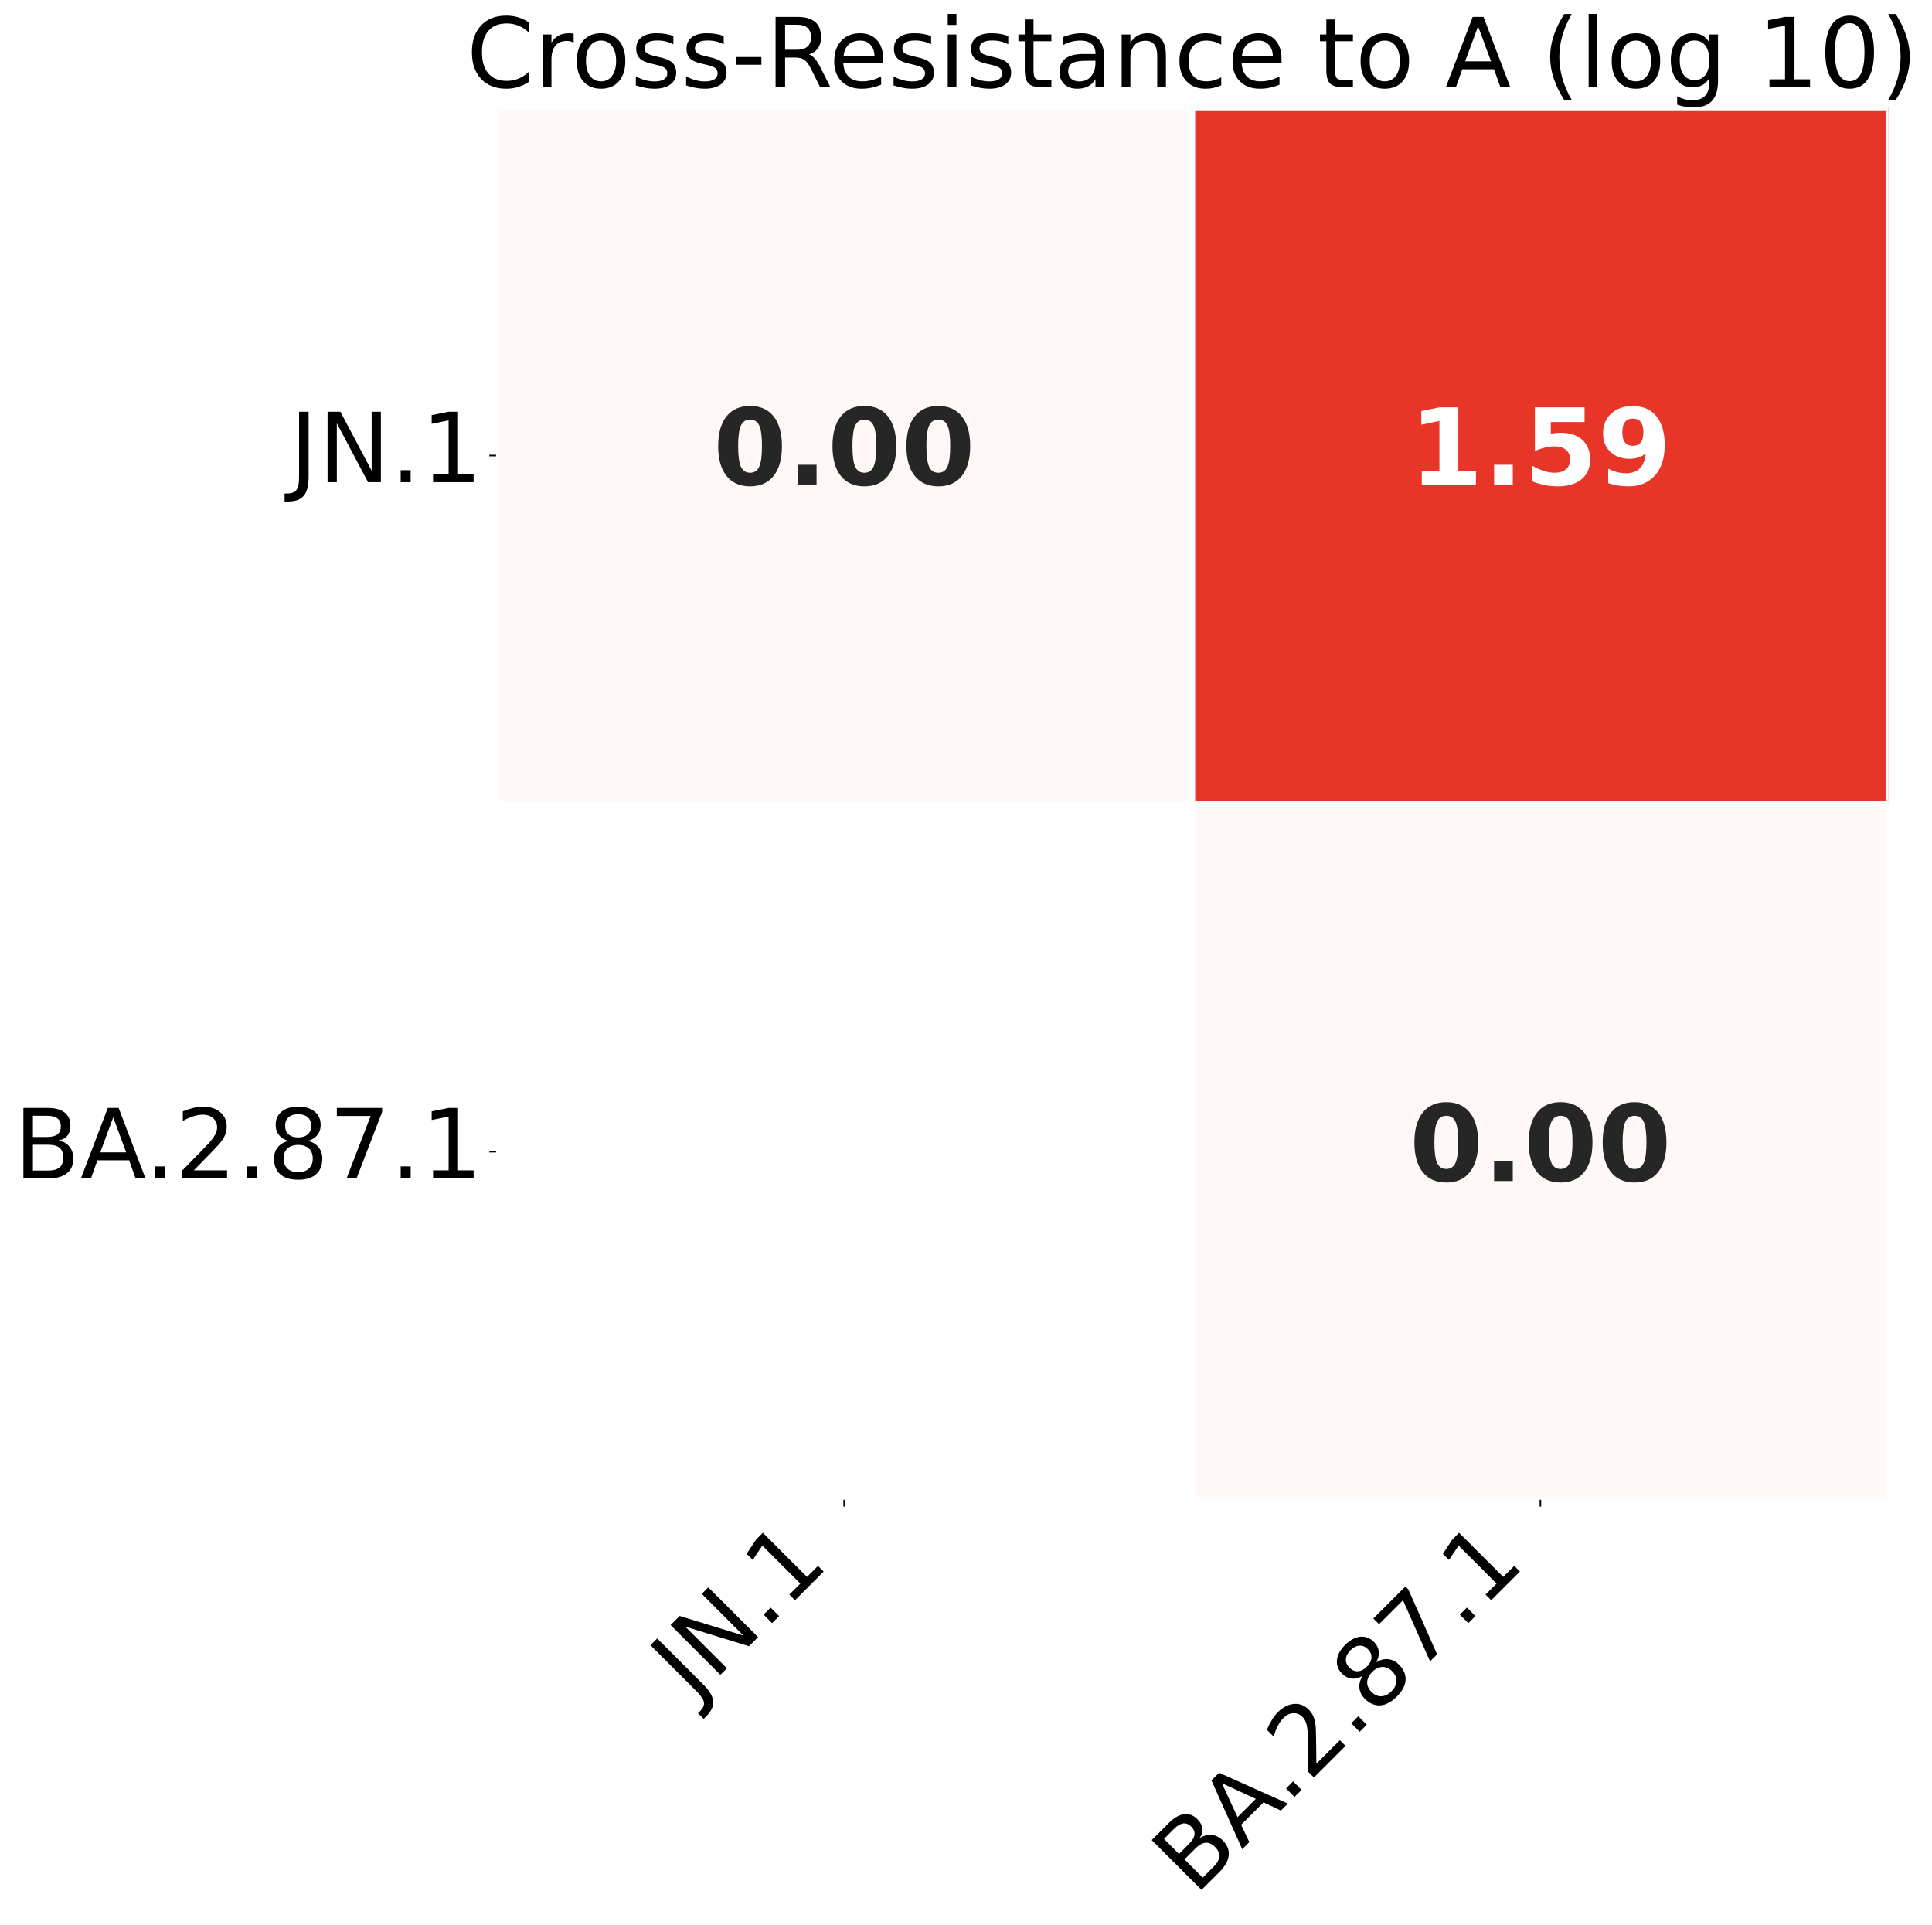
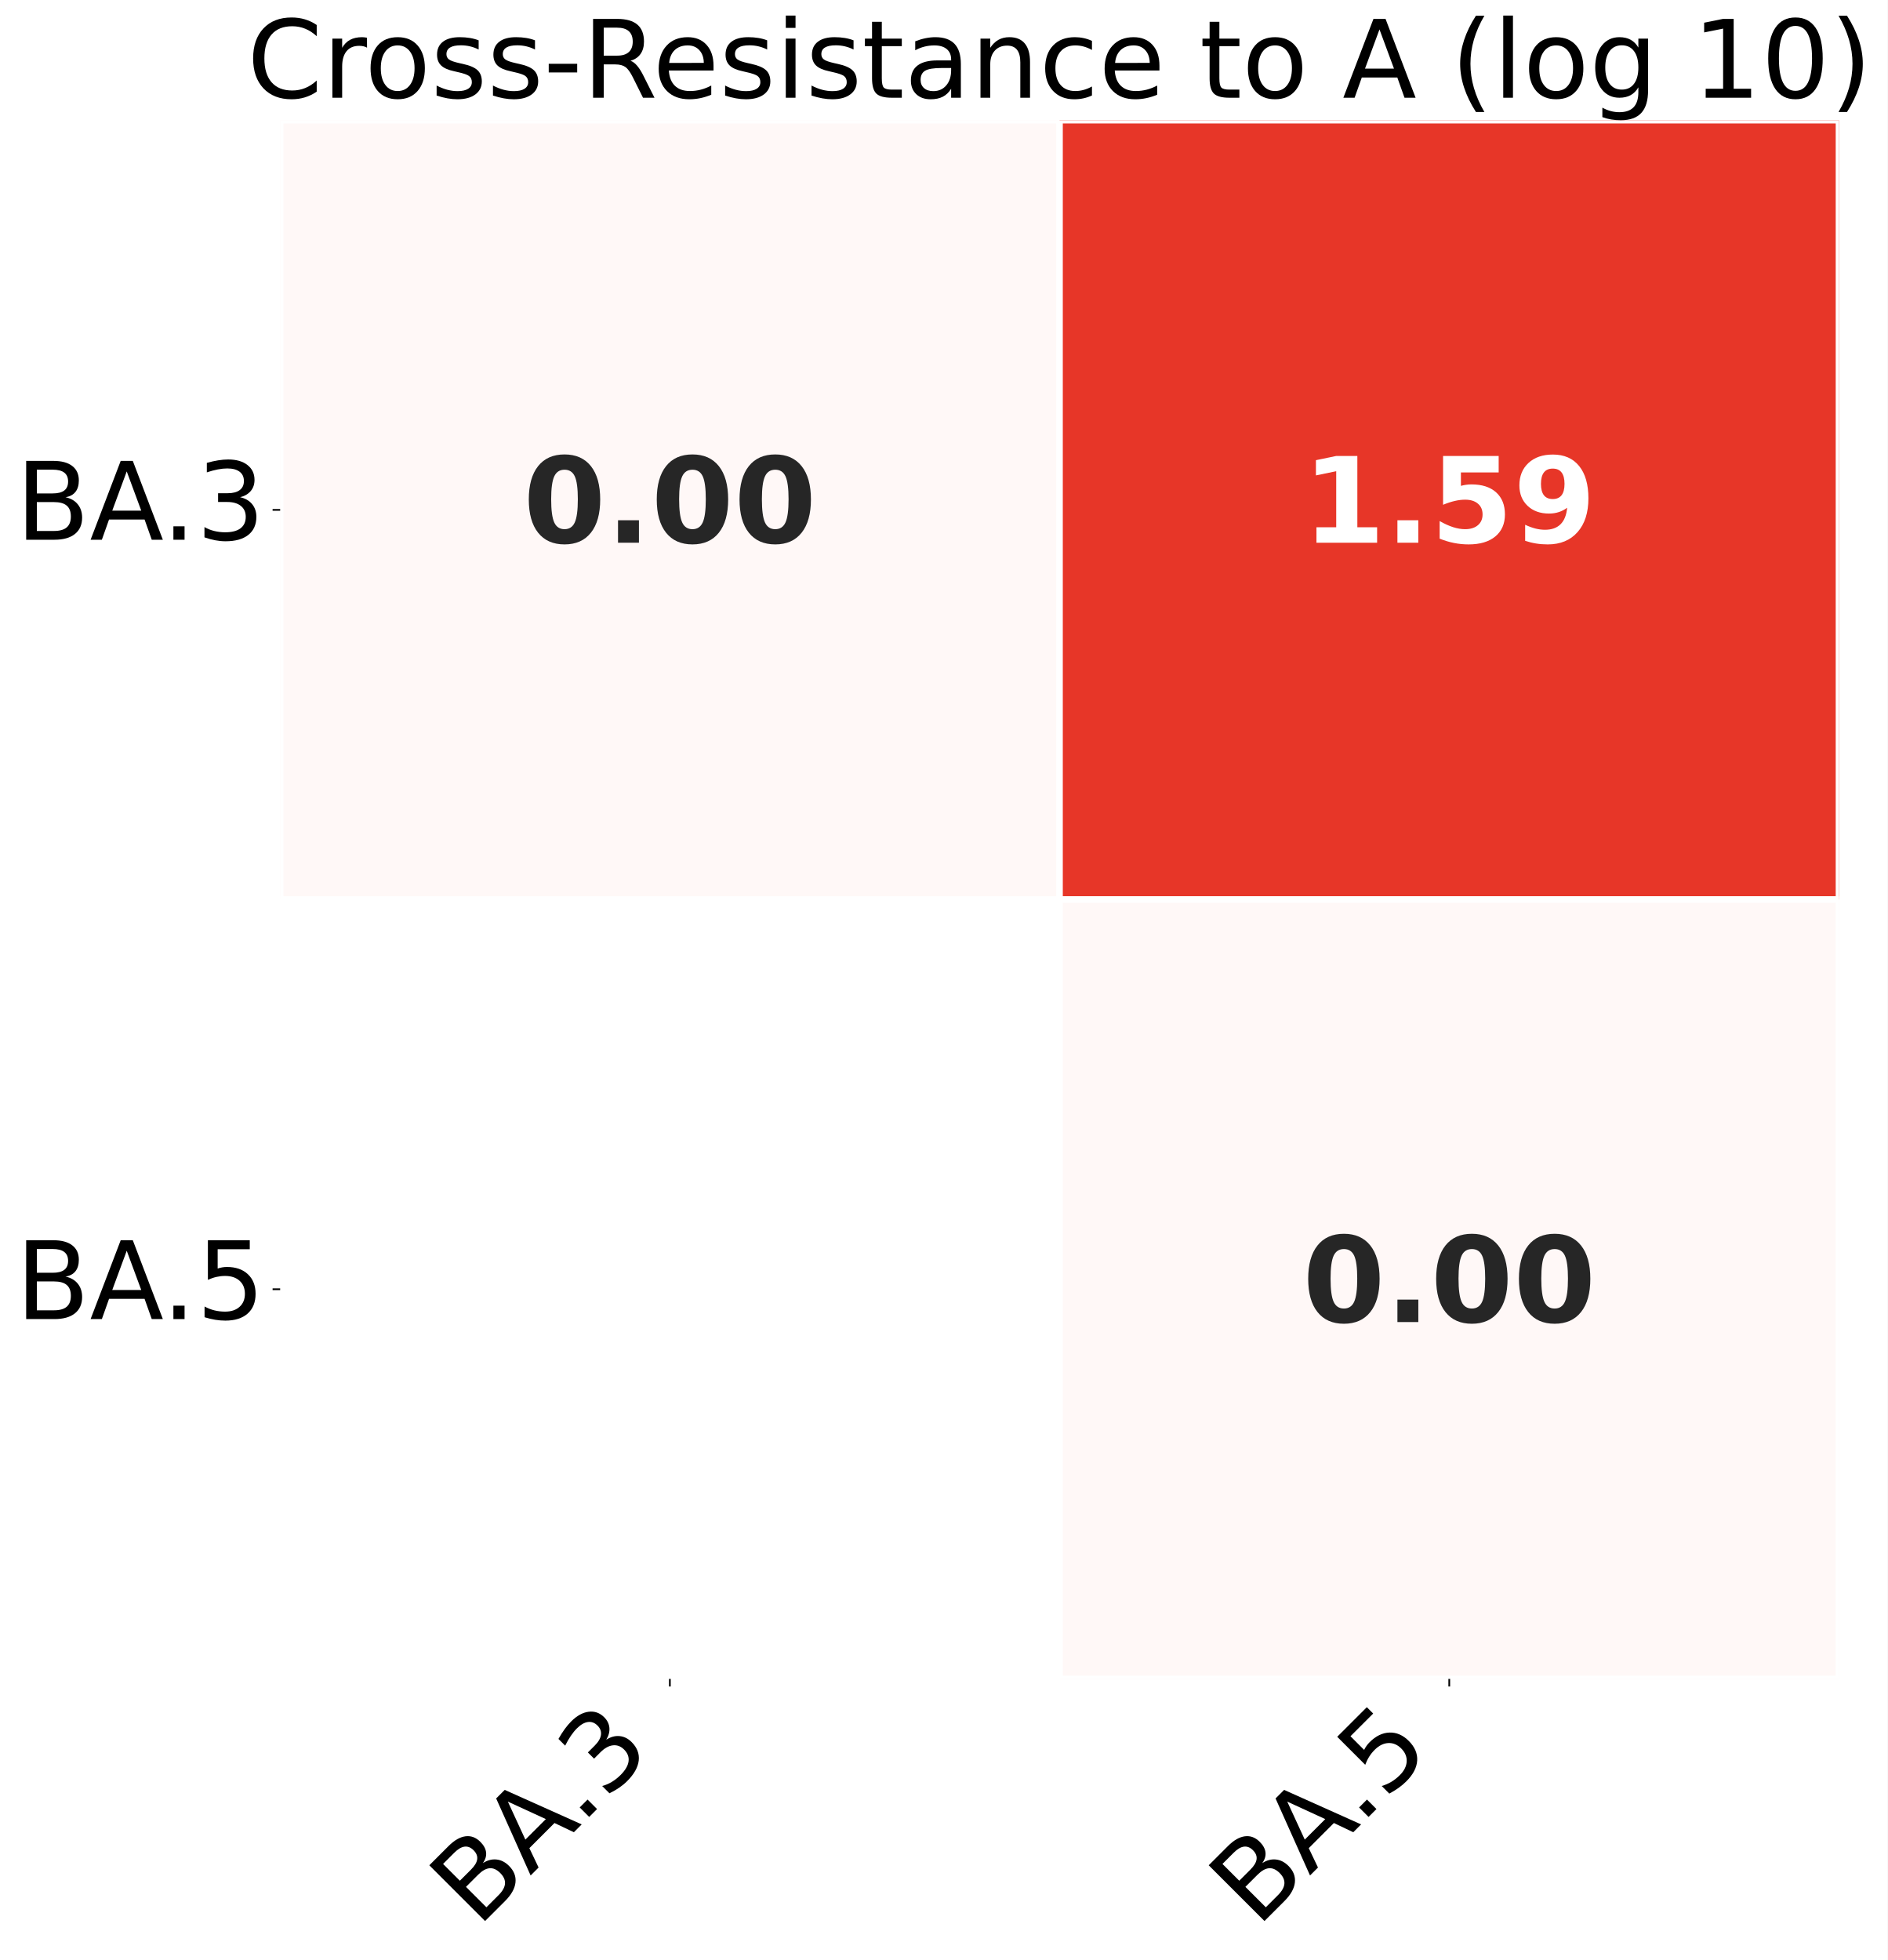
- <svg xmlns="http://www.w3.org/2000/svg" xmlns:xlink="http://www.w3.org/1999/xlink" width="999.979pt" height="996.24pt" viewBox="0 0 999.979 996.24" version="1.1">
+ <svg xmlns="http://www.w3.org/2000/svg" xmlns:xlink="http://www.w3.org/1999/xlink" width="872.76pt" height="906.283pt" viewBox="0 0 872.76 906.283" version="1.1">
  <defs>
    <style type="text/css">*{stroke-linejoin: round; stroke-linecap: butt}</style>
  </defs>
  <g id="figure_1">
    <g id="patch_1">
-       <path d="M 0 996.24  L 999.979 996.24  L 999.979 -0  L 0 -0  z " style="fill: #ffffff" />
+       <path d="M 0 906.283  L 872.76 906.283  L 872.76 0  L 0 0  z " style="fill: #ffffff" />
    </g>
    <g id="axes_1">
      <g id="patch_2">
-         <path d="M 256.755 776.311  L 977.475 776.311  L 977.475 55.591  L 256.755 55.591  z " style="fill: #ffffff" />
+         <path d="M 129.536 776.311  L 850.256 776.311  L 850.256 55.591  L 129.536 55.591  z " style="fill: #ffffff" />
      </g>
      <g id="QuadMesh_1">
-         <path d="M 256.755 55.591  L 617.115 55.591  L 617.115 415.951  L 256.755 415.951  L 256.755 55.591  " clip-path="url(#p29f3214607)" style="fill: #fff8f7; stroke: #ffffff; stroke-width: 3" />
-         <path d="M 617.115 55.591  L 977.475 55.591  L 977.475 415.951  L 617.115 415.951  L 617.115 55.591  " clip-path="url(#p29f3214607)" style="fill: #e73628; stroke: #ffffff; stroke-width: 3" />
-         <path d="M 256.755 415.951  L 617.115 415.951  L 617.115 776.311  L 256.755 776.311  L 256.755 415.951  " clip-path="url(#p29f3214607)" style="fill: none; stroke: #ffffff; stroke-width: 3" />
-         <path d="M 617.115 415.951  L 977.475 415.951  L 977.475 776.311  L 617.115 776.311  L 617.115 415.951  " clip-path="url(#p29f3214607)" style="fill: #fff8f7; stroke: #ffffff; stroke-width: 3" />
+         <path d="M 129.536 55.591  L 489.896 55.591  L 489.896 415.951  L 129.536 415.951  L 129.536 55.591  " clip-path="url(#p5a2ee49af5)" style="fill: #fff8f7; stroke: #ffffff; stroke-width: 3" />
+         <path d="M 489.896 55.591  L 850.256 55.591  L 850.256 415.951  L 489.896 415.951  L 489.896 55.591  " clip-path="url(#p5a2ee49af5)" style="fill: #e73628; stroke: #ffffff; stroke-width: 3" />
+         <path d="M 129.536 415.951  L 489.896 415.951  L 489.896 776.311  L 129.536 776.311  L 129.536 415.951  " clip-path="url(#p5a2ee49af5)" style="fill: none; stroke: #ffffff; stroke-width: 3" />
+         <path d="M 489.896 415.951  L 850.256 415.951  L 850.256 776.311  L 489.896 776.311  L 489.896 415.951  " clip-path="url(#p5a2ee49af5)" style="fill: #fff8f7; stroke: #ffffff; stroke-width: 3" />
      </g>
      <g id="matplotlib.axis_1">
        <g id="xtick_1">
          <g id="line2d_1">
            <defs>
-               <path id="mf18f2f1ac1" d="M 0 0  L 0 3.5  " style="stroke: #000000; stroke-width: 0.8" />
+               <path id="m1fc70b268f" d="M 0 0  L 0 3.5  " style="stroke: #000000; stroke-width: 0.8" />
            </defs>
            <g>
-               <use xlink:href="#mf18f2f1ac1" x="436.935" y="776.311" style="stroke: #000000; stroke-width: 0.8" />
+               <use xlink:href="#m1fc70b268f" x="309.716" y="776.311" style="stroke: #000000; stroke-width: 0.8" />
            </g>
          </g>
          <g id="text_1">
-             <g transform="translate(358.9706 880.7864) rotate(-45) scale(0.5 -0.5)">
+             <g transform="translate(220.8083 891.73) rotate(-45) scale(0.5 -0.5)">
              <defs>
-                 <path id="DejaVuSans-4a" d="M 628 4666  L 1259 4666  L 1259 325  Q 1259 -519 939 -900  Q 619 -1281 -91 -1281  L -331 -1281  L -331 -750  L -134 -750  Q 284 -750 456 -515  Q 628 -281 628 325  L 628 4666  z " transform="scale(0.015625)" />
-                 <path id="DejaVuSans-4e" d="M 628 4666  L 1478 4666  L 3547 763  L 3547 4666  L 4159 4666  L 4159 0  L 3309 0  L 1241 3903  L 1241 0  L 628 0  L 628 4666  z " transform="scale(0.015625)" />
+                 <path id="DejaVuSans-42" d="M 1259 2228  L 1259 519  L 2272 519  Q 2781 519 3026 730  Q 3272 941 3272 1375  Q 3272 1813 3026 2020  Q 2781 2228 2272 2228  L 1259 2228  z M 1259 4147  L 1259 2741  L 2194 2741  Q 2656 2741 2882 2914  Q 3109 3088 3109 3444  Q 3109 3797 2882 3972  Q 2656 4147 2194 4147  L 1259 4147  z M 628 4666  L 2241 4666  Q 2963 4666 3353 4366  Q 3744 4066 3744 3513  Q 3744 3084 3544 2831  Q 3344 2578 2956 2516  Q 3422 2416 3680 2098  Q 3938 1781 3938 1306  Q 3938 681 3513 340  Q 3088 0 2303 0  L 628 0  L 628 4666  z " transform="scale(0.015625)" />
+                 <path id="DejaVuSans-41" d="M 2188 4044  L 1331 1722  L 3047 1722  L 2188 4044  z M 1831 4666  L 2547 4666  L 4325 0  L 3669 0  L 3244 1197  L 1141 1197  L 716 0  L 50 0  L 1831 4666  z " transform="scale(0.015625)" />
                <path id="DejaVuSans-2e" d="M 684 794  L 1344 794  L 1344 0  L 684 0  L 684 794  z " transform="scale(0.015625)" />
-                 <path id="DejaVuSans-31" d="M 794 531  L 1825 531  L 1825 4091  L 703 3866  L 703 4441  L 1819 4666  L 2450 4666  L 2450 531  L 3481 531  L 3481 0  L 794 0  L 794 531  z " transform="scale(0.015625)" />
+                 <path id="DejaVuSans-33" d="M 2597 2516  Q 3050 2419 3304 2112  Q 3559 1806 3559 1356  Q 3559 666 3084 287  Q 2609 -91 1734 -91  Q 1441 -91 1130 -33  Q 819 25 488 141  L 488 750  Q 750 597 1062 519  Q 1375 441 1716 441  Q 2309 441 2620 675  Q 2931 909 2931 1356  Q 2931 1769 2642 2001  Q 2353 2234 1838 2234  L 1294 2234  L 1294 2753  L 1863 2753  Q 2328 2753 2575 2939  Q 2822 3125 2822 3475  Q 2822 3834 2567 4026  Q 2313 4219 1838 4219  Q 1578 4219 1281 4162  Q 984 4106 628 3988  L 628 4550  Q 988 4650 1302 4700  Q 1616 4750 1894 4750  Q 2613 4750 3031 4423  Q 3450 4097 3450 3541  Q 3450 3153 3228 2886  Q 3006 2619 2597 2516  z " transform="scale(0.015625)" />
              </defs>
-               <use xlink:href="#DejaVuSans-4a" />
-               <use xlink:href="#DejaVuSans-4e" x="29.492" />
-               <use xlink:href="#DejaVuSans-2e" x="104.297" />
-               <use xlink:href="#DejaVuSans-31" x="136.084" />
+               <use xlink:href="#DejaVuSans-42" />
+               <use xlink:href="#DejaVuSans-41" x="68.604" />
+               <use xlink:href="#DejaVuSans-2e" x="135.262" />
+               <use xlink:href="#DejaVuSans-33" x="167.049" />
            </g>
          </g>
        </g>
        <g id="xtick_2">
          <g id="line2d_2">
            <g>
-               <use xlink:href="#mf18f2f1ac1" x="797.295" y="776.311" style="stroke: #000000; stroke-width: 0.8" />
+               <use xlink:href="#m1fc70b268f" x="670.076" y="776.311" style="stroke: #000000; stroke-width: 0.8" />
            </g>
          </g>
          <g id="text_2">
-             <g transform="translate(618.4298 981.6872) rotate(-45) scale(0.5 -0.5)">
+             <g transform="translate(581.1683 891.73) rotate(-45) scale(0.5 -0.5)">
              <defs>
-                 <path id="DejaVuSans-42" d="M 1259 2228  L 1259 519  L 2272 519  Q 2781 519 3026 730  Q 3272 941 3272 1375  Q 3272 1813 3026 2020  Q 2781 2228 2272 2228  L 1259 2228  z M 1259 4147  L 1259 2741  L 2194 2741  Q 2656 2741 2882 2914  Q 3109 3088 3109 3444  Q 3109 3797 2882 3972  Q 2656 4147 2194 4147  L 1259 4147  z M 628 4666  L 2241 4666  Q 2963 4666 3353 4366  Q 3744 4066 3744 3513  Q 3744 3084 3544 2831  Q 3344 2578 2956 2516  Q 3422 2416 3680 2098  Q 3938 1781 3938 1306  Q 3938 681 3513 340  Q 3088 0 2303 0  L 628 0  L 628 4666  z " transform="scale(0.015625)" />
-                 <path id="DejaVuSans-41" d="M 2188 4044  L 1331 1722  L 3047 1722  L 2188 4044  z M 1831 4666  L 2547 4666  L 4325 0  L 3669 0  L 3244 1197  L 1141 1197  L 716 0  L 50 0  L 1831 4666  z " transform="scale(0.015625)" />
-                 <path id="DejaVuSans-32" d="M 1228 531  L 3431 531  L 3431 0  L 469 0  L 469 531  Q 828 903 1448 1529  Q 2069 2156 2228 2338  Q 2531 2678 2651 2914  Q 2772 3150 2772 3378  Q 2772 3750 2511 3984  Q 2250 4219 1831 4219  Q 1534 4219 1204 4116  Q 875 4013 500 3803  L 500 4441  Q 881 4594 1212 4672  Q 1544 4750 1819 4750  Q 2544 4750 2975 4387  Q 3406 4025 3406 3419  Q 3406 3131 3298 2873  Q 3191 2616 2906 2266  Q 2828 2175 2409 1742  Q 1991 1309 1228 531  z " transform="scale(0.015625)" />
-                 <path id="DejaVuSans-38" d="M 2034 2216  Q 1584 2216 1326 1975  Q 1069 1734 1069 1313  Q 1069 891 1326 650  Q 1584 409 2034 409  Q 2484 409 2743 651  Q 3003 894 3003 1313  Q 3003 1734 2745 1975  Q 2488 2216 2034 2216  z M 1403 2484  Q 997 2584 770 2862  Q 544 3141 544 3541  Q 544 4100 942 4425  Q 1341 4750 2034 4750  Q 2731 4750 3128 4425  Q 3525 4100 3525 3541  Q 3525 3141 3298 2862  Q 3072 2584 2669 2484  Q 3125 2378 3379 2068  Q 3634 1759 3634 1313  Q 3634 634 3220 271  Q 2806 -91 2034 -91  Q 1263 -91 848 271  Q 434 634 434 1313  Q 434 1759 690 2068  Q 947 2378 1403 2484  z M 1172 3481  Q 1172 3119 1398 2916  Q 1625 2713 2034 2713  Q 2441 2713 2670 2916  Q 2900 3119 2900 3481  Q 2900 3844 2670 4047  Q 2441 4250 2034 4250  Q 1625 4250 1398 4047  Q 1172 3844 1172 3481  z " transform="scale(0.015625)" />
-                 <path id="DejaVuSans-37" d="M 525 4666  L 3525 4666  L 3525 4397  L 1831 0  L 1172 0  L 2766 4134  L 525 4134  L 525 4666  z " transform="scale(0.015625)" />
+                 <path id="DejaVuSans-35" d="M 691 4666  L 3169 4666  L 3169 4134  L 1269 4134  L 1269 2991  Q 1406 3038 1543 3061  Q 1681 3084 1819 3084  Q 2600 3084 3056 2656  Q 3513 2228 3513 1497  Q 3513 744 3044 326  Q 2575 -91 1722 -91  Q 1428 -91 1123 -41  Q 819 9 494 109  L 494 744  Q 775 591 1075 516  Q 1375 441 1709 441  Q 2250 441 2565 725  Q 2881 1009 2881 1497  Q 2881 1984 2565 2268  Q 2250 2553 1709 2553  Q 1456 2553 1204 2497  Q 953 2441 691 2322  L 691 4666  z " transform="scale(0.015625)" />
              </defs>
              <use xlink:href="#DejaVuSans-42" />
              <use xlink:href="#DejaVuSans-41" x="68.604" />
              <use xlink:href="#DejaVuSans-2e" x="135.262" />
-               <use xlink:href="#DejaVuSans-32" x="167.049" />
-               <use xlink:href="#DejaVuSans-2e" x="230.672" />
-               <use xlink:href="#DejaVuSans-38" x="262.459" />
-               <use xlink:href="#DejaVuSans-37" x="326.082" />
-               <use xlink:href="#DejaVuSans-2e" x="389.705" />
-               <use xlink:href="#DejaVuSans-31" x="421.492" />
+               <use xlink:href="#DejaVuSans-35" x="167.049" />
            </g>
          </g>
        </g>
      </g>
      <g id="matplotlib.axis_2">
        <g id="ytick_1">
          <g id="line2d_3">
            <defs>
-               <path id="m44820e962e" d="M 0 0  L -3.5 0  " style="stroke: #000000; stroke-width: 0.8" />
+               <path id="m6a043f1d0f" d="M 0 0  L -3.5 0  " style="stroke: #000000; stroke-width: 0.8" />
            </defs>
            <g>
-               <use xlink:href="#m44820e962e" x="256.755" y="235.771" style="stroke: #000000; stroke-width: 0.8" />
+               <use xlink:href="#m6a043f1d0f" x="129.536" y="235.771" style="stroke: #000000; stroke-width: 0.8" />
            </g>
          </g>
          <g id="text_3">
-             <g transform="translate(149.8953 249.5675) scale(0.5 -0.5)">
-               <use xlink:href="#DejaVuSans-4a" />
-               <use xlink:href="#DejaVuSans-4e" x="29.492" />
-               <use xlink:href="#DejaVuSans-2e" x="104.297" />
-               <use xlink:href="#DejaVuSans-31" x="136.084" />
+             <g transform="translate(7.2 249.5675) scale(0.5 -0.5)">
+               <use xlink:href="#DejaVuSans-42" />
+               <use xlink:href="#DejaVuSans-41" x="68.604" />
+               <use xlink:href="#DejaVuSans-2e" x="135.262" />
+               <use xlink:href="#DejaVuSans-33" x="167.049" />
            </g>
          </g>
        </g>
        <g id="ytick_2">
          <g id="line2d_4">
            <g>
-               <use xlink:href="#m44820e962e" x="256.755" y="596.131" style="stroke: #000000; stroke-width: 0.8" />
+               <use xlink:href="#m6a043f1d0f" x="129.536" y="596.131" style="stroke: #000000; stroke-width: 0.8" />
            </g>
          </g>
          <g id="text_4">
            <g transform="translate(7.2 609.9275) scale(0.5 -0.5)">
              <use xlink:href="#DejaVuSans-42" />
              <use xlink:href="#DejaVuSans-41" x="68.604" />
              <use xlink:href="#DejaVuSans-2e" x="135.262" />
-               <use xlink:href="#DejaVuSans-32" x="167.049" />
-               <use xlink:href="#DejaVuSans-2e" x="230.672" />
-               <use xlink:href="#DejaVuSans-38" x="262.459" />
-               <use xlink:href="#DejaVuSans-37" x="326.082" />
-               <use xlink:href="#DejaVuSans-2e" x="389.705" />
-               <use xlink:href="#DejaVuSans-31" x="421.492" />
+               <use xlink:href="#DejaVuSans-35" x="167.049" />
            </g>
          </g>
        </g>
      </g>
      <g id="text_5">
-         <g style="fill: #262626" transform="translate(369.087 250.9472) scale(0.55 -0.55)">
+         <g style="fill: #262626" transform="translate(241.8683 250.9472) scale(0.55 -0.55)">
          <defs>
            <path id="DejaVuSans-Bold-30" d="M 2944 2338  Q 2944 3213 2780 3570  Q 2616 3928 2228 3928  Q 1841 3928 1675 3570  Q 1509 3213 1509 2338  Q 1509 1453 1675 1090  Q 1841 728 2228 728  Q 2613 728 2778 1090  Q 2944 1453 2944 2338  z M 4147 2328  Q 4147 1169 3647 539  Q 3147 -91 2228 -91  Q 1306 -91 806 539  Q 306 1169 306 2328  Q 306 3491 806 4120  Q 1306 4750 2228 4750  Q 3147 4750 3647 4120  Q 4147 3491 4147 2328  z " transform="scale(0.015625)" />
            <path id="DejaVuSans-Bold-2e" d="M 653 1209  L 1778 1209  L 1778 0  L 653 0  L 653 1209  z " transform="scale(0.015625)" />
          </defs>
          <use xlink:href="#DejaVuSans-Bold-30" />
          <use xlink:href="#DejaVuSans-Bold-2e" x="69.58" />
          <use xlink:href="#DejaVuSans-Bold-30" x="107.568" />
          <use xlink:href="#DejaVuSans-Bold-30" x="177.148" />
        </g>
      </g>
      <g id="text_6">
-         <g style="fill: #ffffff" transform="translate(729.447 250.9472) scale(0.55 -0.55)">
+         <g style="fill: #ffffff" transform="translate(602.2283 250.9472) scale(0.55 -0.55)">
          <defs>
            <path id="DejaVuSans-Bold-31" d="M 750 831  L 1813 831  L 1813 3847  L 722 3622  L 722 4441  L 1806 4666  L 2950 4666  L 2950 831  L 4013 831  L 4013 0  L 750 0  L 750 831  z " transform="scale(0.015625)" />
            <path id="DejaVuSans-Bold-35" d="M 678 4666  L 3669 4666  L 3669 3781  L 1638 3781  L 1638 3059  Q 1775 3097 1914 3117  Q 2053 3138 2203 3138  Q 3056 3138 3531 2711  Q 4006 2284 4006 1522  Q 4006 766 3489 337  Q 2972 -91 2053 -91  Q 1656 -91 1267 -14  Q 878 63 494 219  L 494 1166  Q 875 947 1217 837  Q 1559 728 1863 728  Q 2300 728 2551 942  Q 2803 1156 2803 1522  Q 2803 1891 2551 2103  Q 2300 2316 1863 2316  Q 1603 2316 1309 2248  Q 1016 2181 678 2041  L 678 4666  z " transform="scale(0.015625)" />
            <path id="DejaVuSans-Bold-39" d="M 641 103  L 641 966  Q 928 831 1190 764  Q 1453 697 1709 697  Q 2247 697 2547 995  Q 2847 1294 2900 1881  Q 2688 1725 2447 1647  Q 2206 1569 1925 1569  Q 1209 1569 770 1986  Q 331 2403 331 3084  Q 331 3838 820 4291  Q 1309 4744 2131 4744  Q 3044 4744 3544 4128  Q 4044 3513 4044 2388  Q 4044 1231 3459 570  Q 2875 -91 1856 -91  Q 1528 -91 1228 -42  Q 928 6 641 103  z M 2125 2350  Q 2441 2350 2600 2554  Q 2759 2759 2759 3169  Q 2759 3575 2600 3781  Q 2441 3988 2125 3988  Q 1809 3988 1650 3781  Q 1491 3575 1491 3169  Q 1491 2759 1650 2554  Q 1809 2350 2125 2350  z " transform="scale(0.015625)" />
          </defs>
          <use xlink:href="#DejaVuSans-Bold-31" />
          <use xlink:href="#DejaVuSans-Bold-2e" x="69.58" />
          <use xlink:href="#DejaVuSans-Bold-35" x="107.568" />
          <use xlink:href="#DejaVuSans-Bold-39" x="177.148" />
        </g>
      </g>
      <g id="text_7">
-         <g style="fill: #262626" transform="translate(729.447 611.3072) scale(0.55 -0.55)">
+         <g style="fill: #262626" transform="translate(602.2283 611.3072) scale(0.55 -0.55)">
          <use xlink:href="#DejaVuSans-Bold-30" />
          <use xlink:href="#DejaVuSans-Bold-2e" x="69.58" />
          <use xlink:href="#DejaVuSans-Bold-30" x="107.568" />
          <use xlink:href="#DejaVuSans-Bold-30" x="177.148" />
        </g>
      </g>
      <g id="text_8">
-         <g transform="translate(241.4506 45.19219) scale(0.5 -0.5)">
+         <g transform="translate(114.2319 45.19219) scale(0.5 -0.5)">
          <defs>
            <path id="DejaVuSans-43" d="M 4122 4306  L 4122 3641  Q 3803 3938 3442 4084  Q 3081 4231 2675 4231  Q 1875 4231 1450 3742  Q 1025 3253 1025 2328  Q 1025 1406 1450 917  Q 1875 428 2675 428  Q 3081 428 3442 575  Q 3803 722 4122 1019  L 4122 359  Q 3791 134 3420 21  Q 3050 -91 2638 -91  Q 1578 -91 968 557  Q 359 1206 359 2328  Q 359 3453 968 4101  Q 1578 4750 2638 4750  Q 3056 4750 3426 4639  Q 3797 4528 4122 4306  z " transform="scale(0.015625)" />
            <path id="DejaVuSans-72" d="M 2631 2963  Q 2534 3019 2420 3045  Q 2306 3072 2169 3072  Q 1681 3072 1420 2755  Q 1159 2438 1159 1844  L 1159 0  L 581 0  L 581 3500  L 1159 3500  L 1159 2956  Q 1341 3275 1631 3429  Q 1922 3584 2338 3584  Q 2397 3584 2469 3576  Q 2541 3569 2628 3553  L 2631 2963  z " transform="scale(0.015625)" />
            <path id="DejaVuSans-6f" d="M 1959 3097  Q 1497 3097 1228 2736  Q 959 2375 959 1747  Q 959 1119 1226 758  Q 1494 397 1959 397  Q 2419 397 2687 759  Q 2956 1122 2956 1747  Q 2956 2369 2687 2733  Q 2419 3097 1959 3097  z M 1959 3584  Q 2709 3584 3137 3096  Q 3566 2609 3566 1747  Q 3566 888 3137 398  Q 2709 -91 1959 -91  Q 1206 -91 779 398  Q 353 888 353 1747  Q 353 2609 779 3096  Q 1206 3584 1959 3584  z " transform="scale(0.015625)" />
            <path id="DejaVuSans-73" d="M 2834 3397  L 2834 2853  Q 2591 2978 2328 3040  Q 2066 3103 1784 3103  Q 1356 3103 1142 2972  Q 928 2841 928 2578  Q 928 2378 1081 2264  Q 1234 2150 1697 2047  L 1894 2003  Q 2506 1872 2764 1633  Q 3022 1394 3022 966  Q 3022 478 2636 193  Q 2250 -91 1575 -91  Q 1294 -91 989 -36  Q 684 19 347 128  L 347 722  Q 666 556 975 473  Q 1284 391 1588 391  Q 1994 391 2212 530  Q 2431 669 2431 922  Q 2431 1156 2273 1281  Q 2116 1406 1581 1522  L 1381 1569  Q 847 1681 609 1914  Q 372 2147 372 2553  Q 372 3047 722 3315  Q 1072 3584 1716 3584  Q 2034 3584 2315 3537  Q 2597 3491 2834 3397  z " transform="scale(0.015625)" />
            <path id="DejaVuSans-2d" d="M 313 2009  L 1997 2009  L 1997 1497  L 313 1497  L 313 2009  z " transform="scale(0.015625)" />
            <path id="DejaVuSans-52" d="M 2841 2188  Q 3044 2119 3236 1894  Q 3428 1669 3622 1275  L 4263 0  L 3584 0  L 2988 1197  Q 2756 1666 2539 1819  Q 2322 1972 1947 1972  L 1259 1972  L 1259 0  L 628 0  L 628 4666  L 2053 4666  Q 2853 4666 3247 4331  Q 3641 3997 3641 3322  Q 3641 2881 3436 2590  Q 3231 2300 2841 2188  z M 1259 4147  L 1259 2491  L 2053 2491  Q 2509 2491 2742 2702  Q 2975 2913 2975 3322  Q 2975 3731 2742 3939  Q 2509 4147 2053 4147  L 1259 4147  z " transform="scale(0.015625)" />
            <path id="DejaVuSans-65" d="M 3597 1894  L 3597 1613  L 953 1613  Q 991 1019 1311 708  Q 1631 397 2203 397  Q 2534 397 2845 478  Q 3156 559 3463 722  L 3463 178  Q 3153 47 2828 -22  Q 2503 -91 2169 -91  Q 1331 -91 842 396  Q 353 884 353 1716  Q 353 2575 817 3079  Q 1281 3584 2069 3584  Q 2775 3584 3186 3129  Q 3597 2675 3597 1894  z M 3022 2063  Q 3016 2534 2758 2815  Q 2500 3097 2075 3097  Q 1594 3097 1305 2825  Q 1016 2553 972 2059  L 3022 2063  z " transform="scale(0.015625)" />
            <path id="DejaVuSans-69" d="M 603 3500  L 1178 3500  L 1178 0  L 603 0  L 603 3500  z M 603 4863  L 1178 4863  L 1178 4134  L 603 4134  L 603 4863  z " transform="scale(0.015625)" />
            <path id="DejaVuSans-74" d="M 1172 4494  L 1172 3500  L 2356 3500  L 2356 3053  L 1172 3053  L 1172 1153  Q 1172 725 1289 603  Q 1406 481 1766 481  L 2356 481  L 2356 0  L 1766 0  Q 1100 0 847 248  Q 594 497 594 1153  L 594 3053  L 172 3053  L 172 3500  L 594 3500  L 594 4494  L 1172 4494  z " transform="scale(0.015625)" />
            <path id="DejaVuSans-61" d="M 2194 1759  Q 1497 1759 1228 1600  Q 959 1441 959 1056  Q 959 750 1161 570  Q 1363 391 1709 391  Q 2188 391 2477 730  Q 2766 1069 2766 1631  L 2766 1759  L 2194 1759  z M 3341 1997  L 3341 0  L 2766 0  L 2766 531  Q 2569 213 2275 61  Q 1981 -91 1556 -91  Q 1019 -91 701 211  Q 384 513 384 1019  Q 384 1609 779 1909  Q 1175 2209 1959 2209  L 2766 2209  L 2766 2266  Q 2766 2663 2505 2880  Q 2244 3097 1772 3097  Q 1472 3097 1187 3025  Q 903 2953 641 2809  L 641 3341  Q 956 3463 1253 3523  Q 1550 3584 1831 3584  Q 2591 3584 2966 3190  Q 3341 2797 3341 1997  z " transform="scale(0.015625)" />
            <path id="DejaVuSans-6e" d="M 3513 2113  L 3513 0  L 2938 0  L 2938 2094  Q 2938 2591 2744 2837  Q 2550 3084 2163 3084  Q 1697 3084 1428 2787  Q 1159 2491 1159 1978  L 1159 0  L 581 0  L 581 3500  L 1159 3500  L 1159 2956  Q 1366 3272 1645 3428  Q 1925 3584 2291 3584  Q 2894 3584 3203 3211  Q 3513 2838 3513 2113  z " transform="scale(0.015625)" />
            <path id="DejaVuSans-63" d="M 3122 3366  L 3122 2828  Q 2878 2963 2633 3030  Q 2388 3097 2138 3097  Q 1578 3097 1268 2742  Q 959 2388 959 1747  Q 959 1106 1268 751  Q 1578 397 2138 397  Q 2388 397 2633 464  Q 2878 531 3122 666  L 3122 134  Q 2881 22 2623 -34  Q 2366 -91 2075 -91  Q 1284 -91 818 406  Q 353 903 353 1747  Q 353 2603 823 3093  Q 1294 3584 2113 3584  Q 2378 3584 2631 3529  Q 2884 3475 3122 3366  z " transform="scale(0.015625)" />
            <path id="DejaVuSans-20" transform="scale(0.015625)" />
            <path id="DejaVuSans-28" d="M 1984 4856  Q 1566 4138 1362 3434  Q 1159 2731 1159 2009  Q 1159 1288 1364 580  Q 1569 -128 1984 -844  L 1484 -844  Q 1016 -109 783 600  Q 550 1309 550 2009  Q 550 2706 781 3412  Q 1013 4119 1484 4856  L 1984 4856  z " transform="scale(0.015625)" />
            <path id="DejaVuSans-6c" d="M 603 4863  L 1178 4863  L 1178 0  L 603 0  L 603 4863  z " transform="scale(0.015625)" />
            <path id="DejaVuSans-67" d="M 2906 1791  Q 2906 2416 2648 2759  Q 2391 3103 1925 3103  Q 1463 3103 1205 2759  Q 947 2416 947 1791  Q 947 1169 1205 825  Q 1463 481 1925 481  Q 2391 481 2648 825  Q 2906 1169 2906 1791  z M 3481 434  Q 3481 -459 3084 -895  Q 2688 -1331 1869 -1331  Q 1566 -1331 1297 -1286  Q 1028 -1241 775 -1147  L 775 -588  Q 1028 -725 1275 -790  Q 1522 -856 1778 -856  Q 2344 -856 2625 -561  Q 2906 -266 2906 331  L 2906 616  Q 2728 306 2450 153  Q 2172 0 1784 0  Q 1141 0 747 490  Q 353 981 353 1791  Q 353 2603 747 3093  Q 1141 3584 1784 3584  Q 2172 3584 2450 3431  Q 2728 3278 2906 2969  L 2906 3500  L 3481 3500  L 3481 434  z " transform="scale(0.015625)" />
+             <path id="DejaVuSans-31" d="M 794 531  L 1825 531  L 1825 4091  L 703 3866  L 703 4441  L 1819 4666  L 2450 4666  L 2450 531  L 3481 531  L 3481 0  L 794 0  L 794 531  z " transform="scale(0.015625)" />
            <path id="DejaVuSans-30" d="M 2034 4250  Q 1547 4250 1301 3770  Q 1056 3291 1056 2328  Q 1056 1369 1301 889  Q 1547 409 2034 409  Q 2525 409 2770 889  Q 3016 1369 3016 2328  Q 3016 3291 2770 3770  Q 2525 4250 2034 4250  z M 2034 4750  Q 2819 4750 3233 4129  Q 3647 3509 3647 2328  Q 3647 1150 3233 529  Q 2819 -91 2034 -91  Q 1250 -91 836 529  Q 422 1150 422 2328  Q 422 3509 836 4129  Q 1250 4750 2034 4750  z " transform="scale(0.015625)" />
            <path id="DejaVuSans-29" d="M 513 4856  L 1013 4856  Q 1481 4119 1714 3412  Q 1947 2706 1947 2009  Q 1947 1309 1714 600  Q 1481 -109 1013 -844  L 513 -844  Q 928 -128 1133 580  Q 1338 1288 1338 2009  Q 1338 2731 1133 3434  Q 928 4138 513 4856  z " transform="scale(0.015625)" />
          </defs>
          <use xlink:href="#DejaVuSans-43" />
          <use xlink:href="#DejaVuSans-72" x="69.824" />
          <use xlink:href="#DejaVuSans-6f" x="108.688" />
          <use xlink:href="#DejaVuSans-73" x="169.869" />
          <use xlink:href="#DejaVuSans-73" x="221.969" />
          <use xlink:href="#DejaVuSans-2d" x="274.068" />
          <use xlink:href="#DejaVuSans-52" x="310.152" />
          <use xlink:href="#DejaVuSans-65" x="375.135" />
          <use xlink:href="#DejaVuSans-73" x="436.658" />
          <use xlink:href="#DejaVuSans-69" x="488.758" />
          <use xlink:href="#DejaVuSans-73" x="516.541" />
          <use xlink:href="#DejaVuSans-74" x="568.641" />
          <use xlink:href="#DejaVuSans-61" x="607.85" />
          <use xlink:href="#DejaVuSans-6e" x="669.129" />
          <use xlink:href="#DejaVuSans-63" x="732.508" />
          <use xlink:href="#DejaVuSans-65" x="787.488" />
          <use xlink:href="#DejaVuSans-20" x="849.012" />
          <use xlink:href="#DejaVuSans-74" x="880.799" />
          <use xlink:href="#DejaVuSans-6f" x="920.008" />
          <use xlink:href="#DejaVuSans-20" x="981.189" />
          <use xlink:href="#DejaVuSans-41" x="1012.977" />
          <use xlink:href="#DejaVuSans-20" x="1081.385" />
          <use xlink:href="#DejaVuSans-28" x="1113.172" />
          <use xlink:href="#DejaVuSans-6c" x="1152.186" />
          <use xlink:href="#DejaVuSans-6f" x="1179.969" />
          <use xlink:href="#DejaVuSans-67" x="1241.15" />
          <use xlink:href="#DejaVuSans-20" x="1304.627" />
          <use xlink:href="#DejaVuSans-31" x="1336.414" />
          <use xlink:href="#DejaVuSans-30" x="1400.037" />
          <use xlink:href="#DejaVuSans-29" x="1463.66" />
        </g>
      </g>
    </g>
  </g>
  <defs>
-     <clipPath id="p29f3214607">
-       <rect x="256.755" y="55.591" width="720.72" height="720.72" />
+     <clipPath id="p5a2ee49af5">
+       <rect x="129.536" y="55.591" width="720.72" height="720.72" />
    </clipPath>
  </defs>
</svg>
